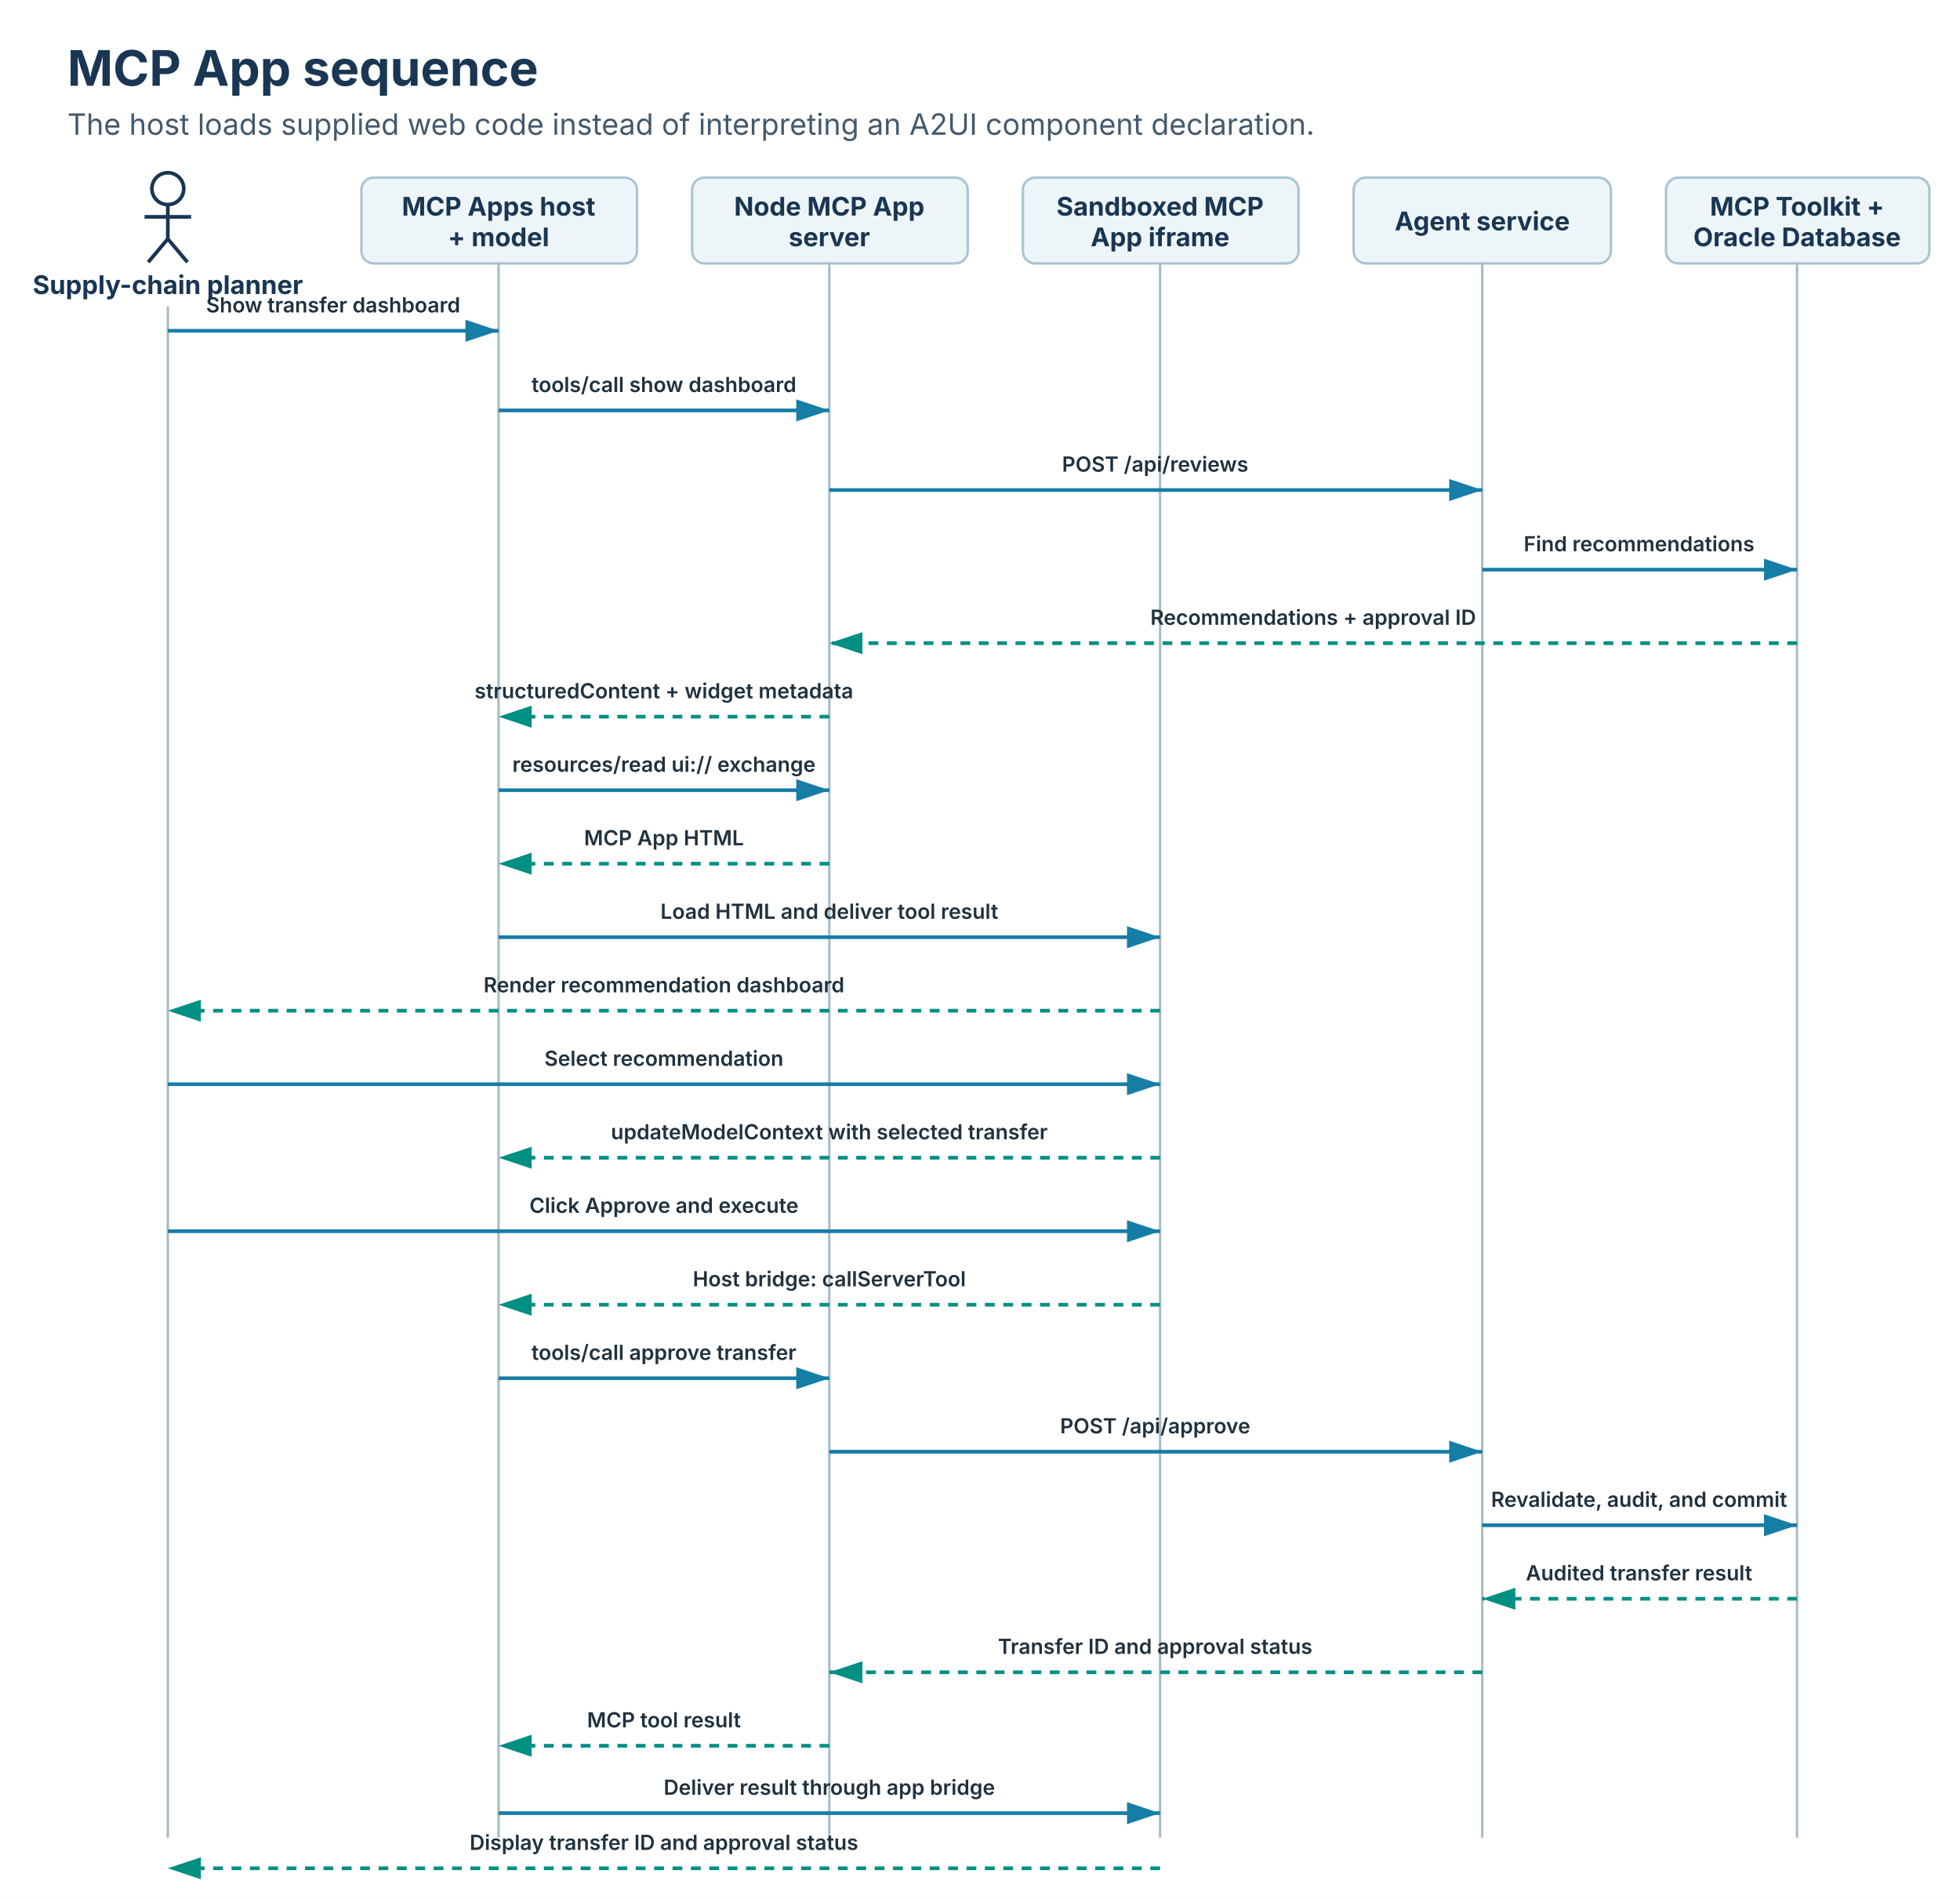
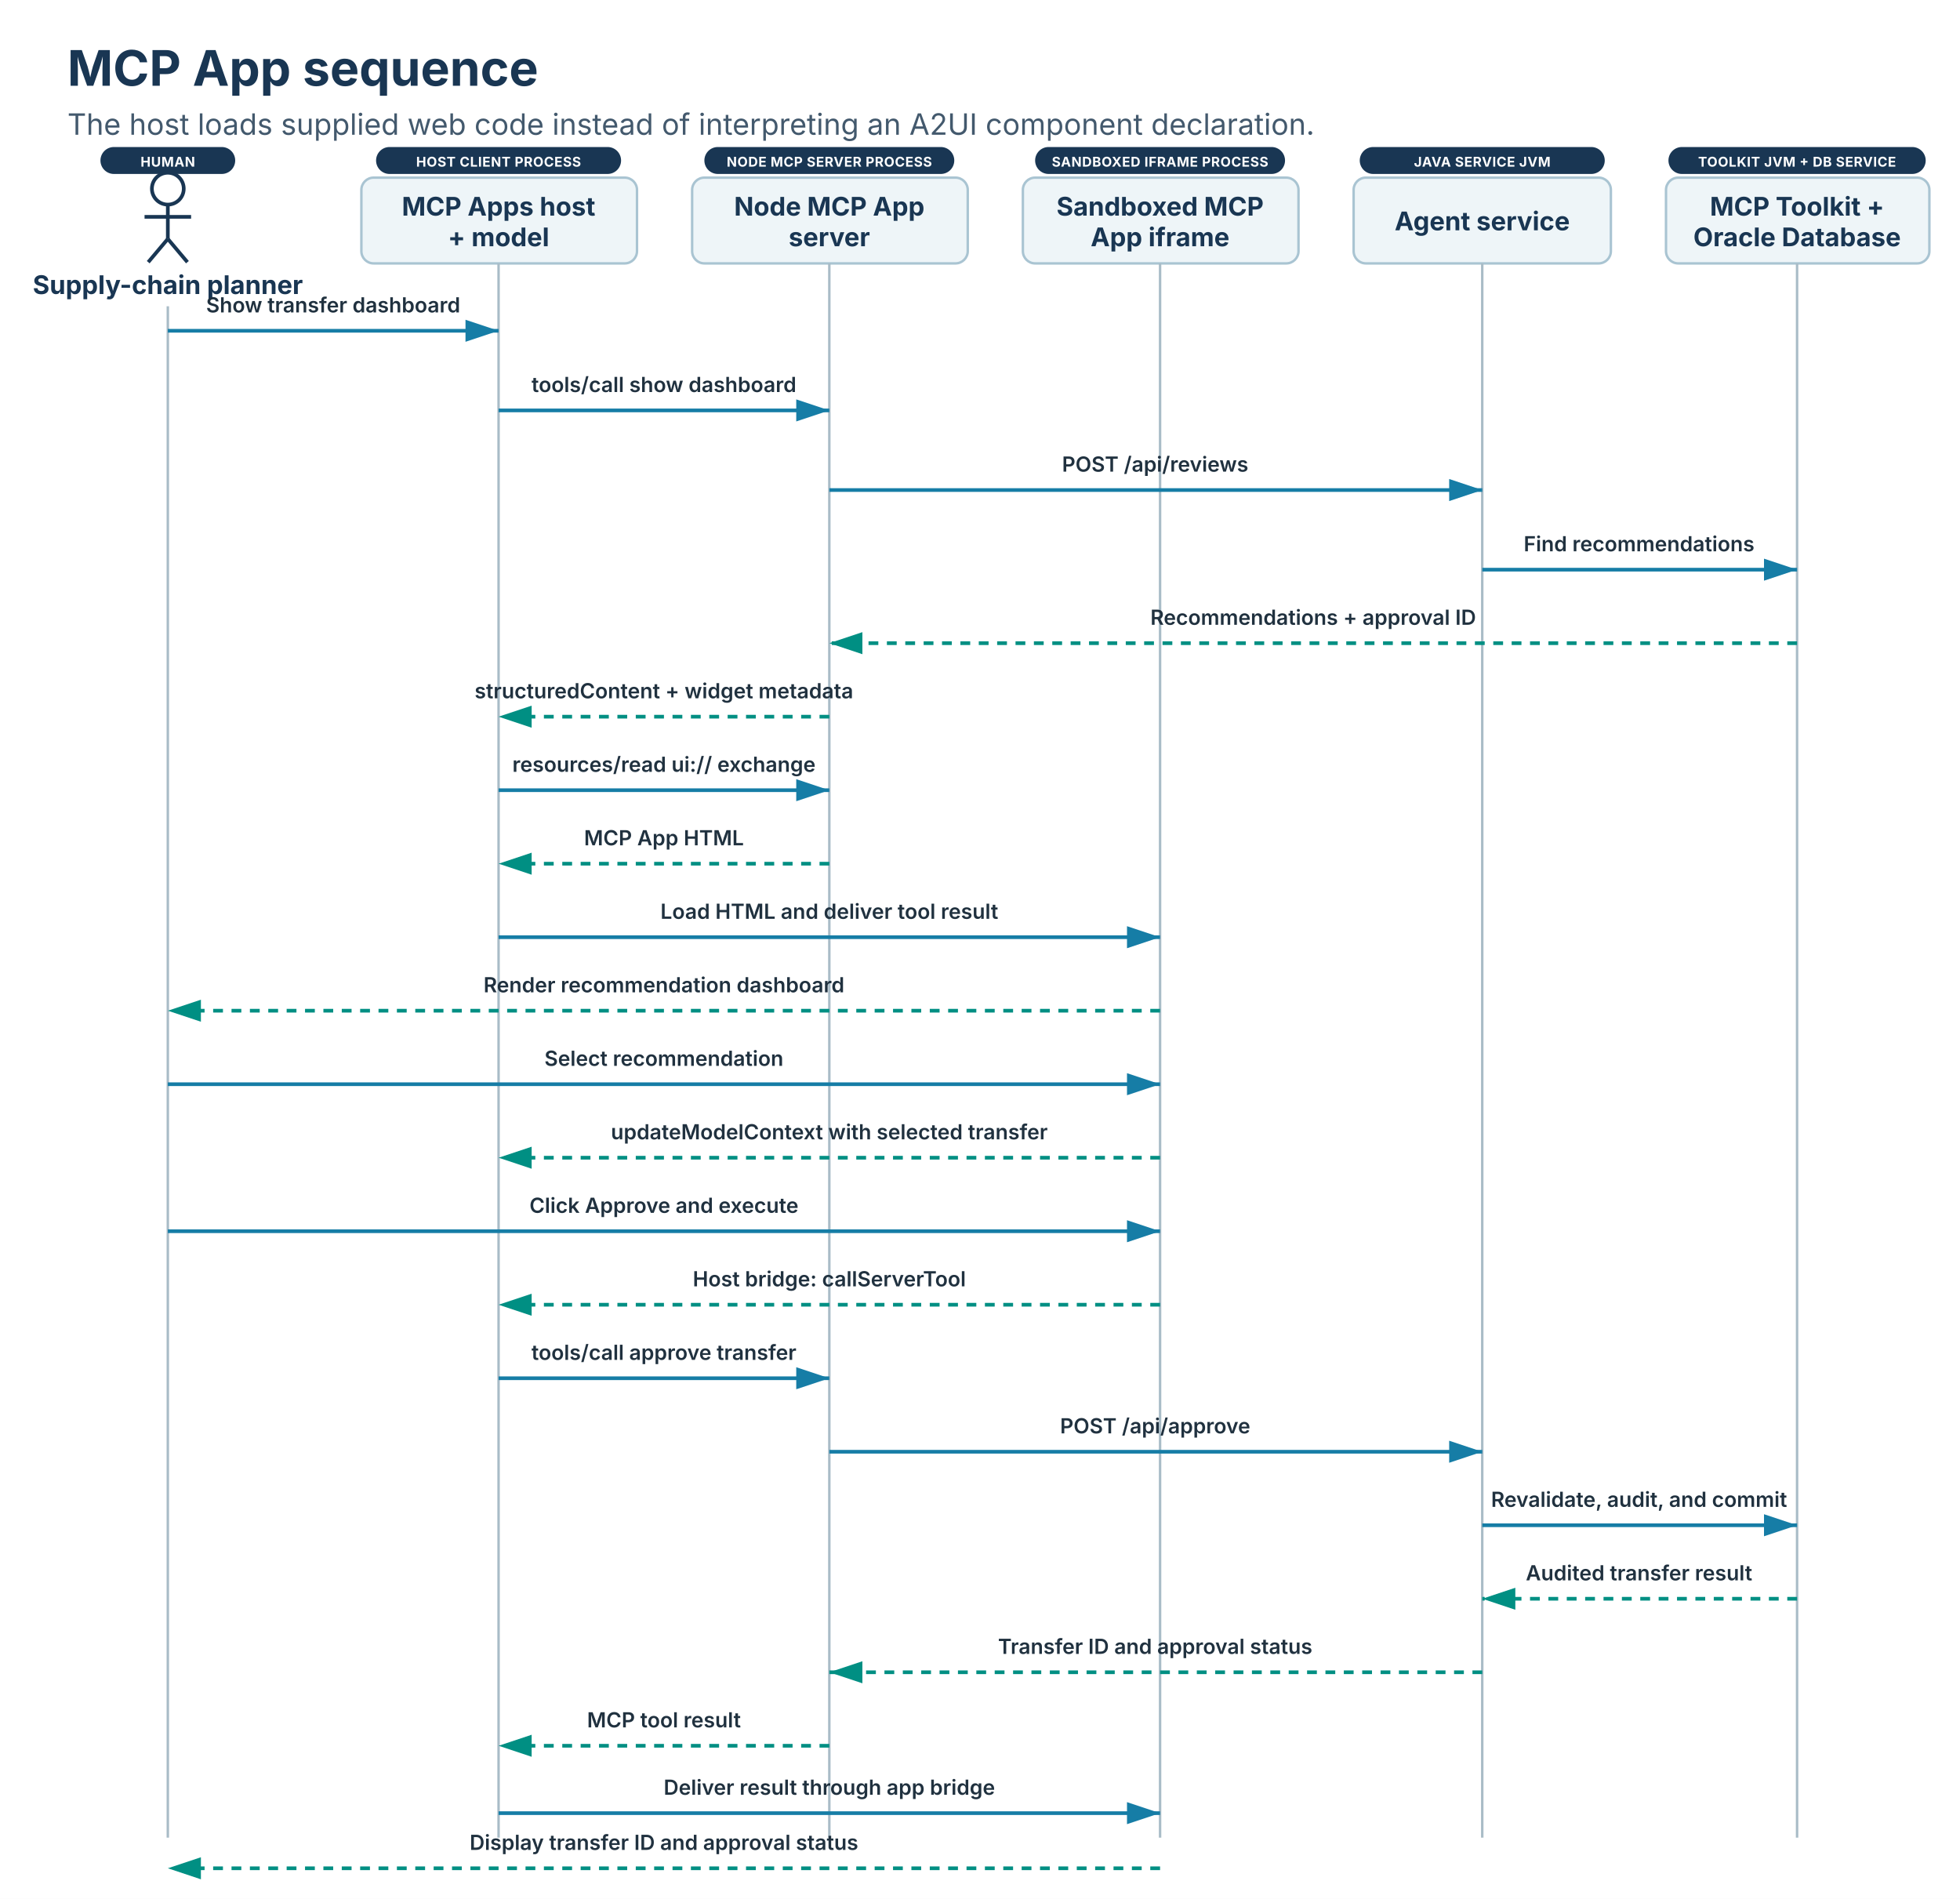
<svg xmlns="http://www.w3.org/2000/svg" width="1600" height="1550" viewBox="0 0 1600 1550" role="img" aria-labelledby="title desc">
  <defs>
    <marker id="arrowBlue" markerWidth="10" markerHeight="10" refX="9" refY="3" orient="auto" markerUnits="strokeWidth">
      <path d="M0,0 L0,6 L9,3 z" fill="#167da6" />
    </marker>
    <marker id="arrowGreen" markerWidth="10" markerHeight="10" refX="9" refY="3" orient="auto" markerUnits="strokeWidth">
      <path d="M0,0 L0,6 L9,3 z" fill="#008f83" />
    </marker>
    <style>
-       .title{font:700 40px -apple-system,BlinkMacSystemFont,"Segoe UI",sans-serif;fill:#193653}.subtitle{font:24px -apple-system,BlinkMacSystemFont,"Segoe UI",sans-serif;fill:#43596d}.actor{fill:#eef5f8;stroke:#a9c4d2;stroke-width:2}.actorText{font:700 21px -apple-system,BlinkMacSystemFont,"Segoe UI",sans-serif;fill:#193653;text-anchor:middle}.lane{stroke:#a9bcc7;stroke-width:2}.call{stroke:#167da6;stroke-width:3;marker-end:url(#arrowBlue)}.return{stroke:#008f83;stroke-width:3;stroke-dasharray:8 7;marker-end:url(#arrowGreen)}.label{font:600 17px -apple-system,BlinkMacSystemFont,"Segoe UI",sans-serif;fill:#20313f;text-anchor:middle}.note{fill:#fff5ef;stroke:#efad80;stroke-width:2}.noteText{font:600 17px -apple-system,BlinkMacSystemFont,"Segoe UI",sans-serif;fill:#9d4521;text-anchor:middle}
+       .title{font:700 40px -apple-system,BlinkMacSystemFont,"Segoe UI",sans-serif;fill:#193653}.subtitle{font:24px -apple-system,BlinkMacSystemFont,"Segoe UI",sans-serif;fill:#43596d}.actor{fill:#eef5f8;stroke:#a9c4d2;stroke-width:2}.actorText{font:700 21px -apple-system,BlinkMacSystemFont,"Segoe UI",sans-serif;fill:#193653;text-anchor:middle}.processBadge{fill:#193653}.processText{font:700 11px -apple-system,BlinkMacSystemFont,"Segoe UI",sans-serif;fill:#fff;text-anchor:middle;letter-spacing:.35px}.lane{stroke:#a9bcc7;stroke-width:2}.call{stroke:#167da6;stroke-width:3;marker-end:url(#arrowBlue)}.return{stroke:#008f83;stroke-width:3;stroke-dasharray:8 7;marker-end:url(#arrowGreen)}.label{font:600 17px -apple-system,BlinkMacSystemFont,"Segoe UI",sans-serif;fill:#20313f;text-anchor:middle}.note{fill:#fff5ef;stroke:#efad80;stroke-width:2}.noteText{font:600 17px -apple-system,BlinkMacSystemFont,"Segoe UI",sans-serif;fill:#9d4521;text-anchor:middle}
    </style>
  </defs>
  <rect width="1600" height="1550" fill="#ffffff" />
  <text x="55" y="70" class="title">MCP App sequence</text>
  <text x="55" y="110" class="subtitle">The host loads supplied web code instead of interpreting an A2UI component declaration.</text>
  <g>
+     <rect x="82" y="120" width="110" height="22" rx="11" class="processBadge" />
+     <text x="137" y="136" class="processText">HUMAN</text>
+     <rect x="307" y="120" width="200" height="22" rx="11" class="processBadge" />
+     <text x="407" y="136" class="processText">HOST CLIENT PROCESS</text>
+     <rect x="575" y="120" width="204" height="22" rx="11" class="processBadge" />
+     <text x="677" y="136" class="processText">NODE MCP SERVER PROCESS</text>
+     <rect x="845" y="120" width="204" height="22" rx="11" class="processBadge" />
+     <text x="947" y="136" class="processText">SANDBOXED IFRAME PROCESS</text>
+     <rect x="1110" y="120" width="200" height="22" rx="11" class="processBadge" />
+     <text x="1210" y="136" class="processText">JAVA SERVICE JVM</text>
+     <rect x="1362" y="120" width="210" height="22" rx="11" class="processBadge" />
+     <text x="1467" y="136" class="processText">TOOLKIT JVM + DB SERVICE</text>
    <circle cx="137" cy="154" r="13" fill="none" stroke="#193653" stroke-width="3" />
    <line x1="137" y1="167" x2="137" y2="195" stroke="#193653" stroke-width="3" />
    <line x1="118" y1="177" x2="156" y2="177" stroke="#193653" stroke-width="3" />
    <line x1="137" y1="195" x2="121" y2="214" stroke="#193653" stroke-width="3" />
    <line x1="137" y1="195" x2="153" y2="214" stroke="#193653" stroke-width="3" />
    <text x="137" y="240" class="actorText">Supply-chain planner</text>
    <rect x="295" y="145" width="225" height="70" rx="10" class="actor" />
    <text x="407" y="176" class="actorText">MCP Apps host</text>
    <text x="407" y="201" class="actorText">+ model</text>
    <rect x="565" y="145" width="225" height="70" rx="10" class="actor" />
    <text x="677" y="176" class="actorText">Node MCP App</text>
    <text x="677" y="201" class="actorText">server</text>
    <rect x="835" y="145" width="225" height="70" rx="10" class="actor" />
    <text x="947" y="176" class="actorText">Sandboxed MCP</text>
    <text x="947" y="201" class="actorText">App iframe</text>
    <rect x="1105" y="145" width="210" height="70" rx="10" class="actor" />
    <text x="1210" y="188" class="actorText">Agent service</text>
    <rect x="1360" y="145" width="215" height="70" rx="10" class="actor" />
    <text x="1467" y="176" class="actorText">MCP Toolkit +</text>
    <text x="1467" y="201" class="actorText">Oracle Database</text>
    <line x1="137" y1="250" x2="137" y2="1500" class="lane" />
    <line x1="407" y1="215" x2="407" y2="1500" class="lane" />
    <line x1="677" y1="215" x2="677" y2="1500" class="lane" />
    <line x1="947" y1="215" x2="947" y2="1500" class="lane" />
    <line x1="1210" y1="215" x2="1210" y2="1500" class="lane" />
    <line x1="1467" y1="215" x2="1467" y2="1500" class="lane" />
  </g>
  <line x1="137" y1="270" x2="407" y2="270" class="call" />
  <text x="272" y="255" class="label">Show transfer dashboard</text>
  <line x1="407" y1="335" x2="677" y2="335" class="call" />
  <text x="542" y="320" class="label">tools/call show dashboard</text>
  <line x1="677" y1="400" x2="1210" y2="400" class="call" />
  <text x="943" y="385" class="label">POST /api/reviews</text>
  <line x1="1210" y1="465" x2="1467" y2="465" class="call" />
  <text x="1338" y="450" class="label">Find recommendations</text>
  <line x1="1467" y1="525" x2="677" y2="525" class="return" />
  <text x="1072" y="510" class="label">Recommendations + approval ID</text>
  <line x1="677" y1="585" x2="407" y2="585" class="return" />
  <text x="542" y="570" class="label">structuredContent + widget metadata</text>
  <line x1="407" y1="645" x2="677" y2="645" class="call" />
  <text x="542" y="630" class="label">resources/read ui:// exchange</text>
  <line x1="677" y1="705" x2="407" y2="705" class="return" />
  <text x="542" y="690" class="label">MCP App HTML</text>
  <line x1="407" y1="765" x2="947" y2="765" class="call" />
  <text x="677" y="750" class="label">Load HTML and deliver tool result</text>
  <line x1="947" y1="825" x2="137" y2="825" class="return" />
  <text x="542" y="810" class="label">Render recommendation dashboard</text>
  <line x1="137" y1="885" x2="947" y2="885" class="call" />
  <text x="542" y="870" class="label">Select recommendation</text>
  <line x1="947" y1="945" x2="407" y2="945" class="return" />
  <text x="677" y="930" class="label">updateModelContext with selected transfer</text>
  <line x1="137" y1="1005" x2="947" y2="1005" class="call" />
  <text x="542" y="990" class="label">Click Approve and execute</text>
  <line x1="947" y1="1065" x2="407" y2="1065" class="return" />
  <text x="677" y="1050" class="label">Host bridge: callServerTool</text>
  <line x1="407" y1="1125" x2="677" y2="1125" class="call" />
  <text x="542" y="1110" class="label">tools/call approve transfer</text>
  <line x1="677" y1="1185" x2="1210" y2="1185" class="call" />
  <text x="943" y="1170" class="label">POST /api/approve</text>
  <line x1="1210" y1="1245" x2="1467" y2="1245" class="call" />
  <text x="1338" y="1230" class="label">Revalidate, audit, and commit</text>
  <line x1="1467" y1="1305" x2="1210" y2="1305" class="return" />
  <text x="1338" y="1290" class="label">Audited transfer result</text>
  <line x1="1210" y1="1365" x2="677" y2="1365" class="return" />
  <text x="943" y="1350" class="label">Transfer ID and approval status</text>
  <line x1="677" y1="1425" x2="407" y2="1425" class="return" />
  <text x="542" y="1410" class="label">MCP tool result</text>
  <line x1="407" y1="1480" x2="947" y2="1480" class="call" />
  <text x="677" y="1465" class="label">Deliver result through app bridge</text>
  <line x1="947" y1="1525" x2="137" y2="1525" class="return" />
  <text x="542" y="1510" class="label">Display transfer ID and approval status</text>
</svg>
